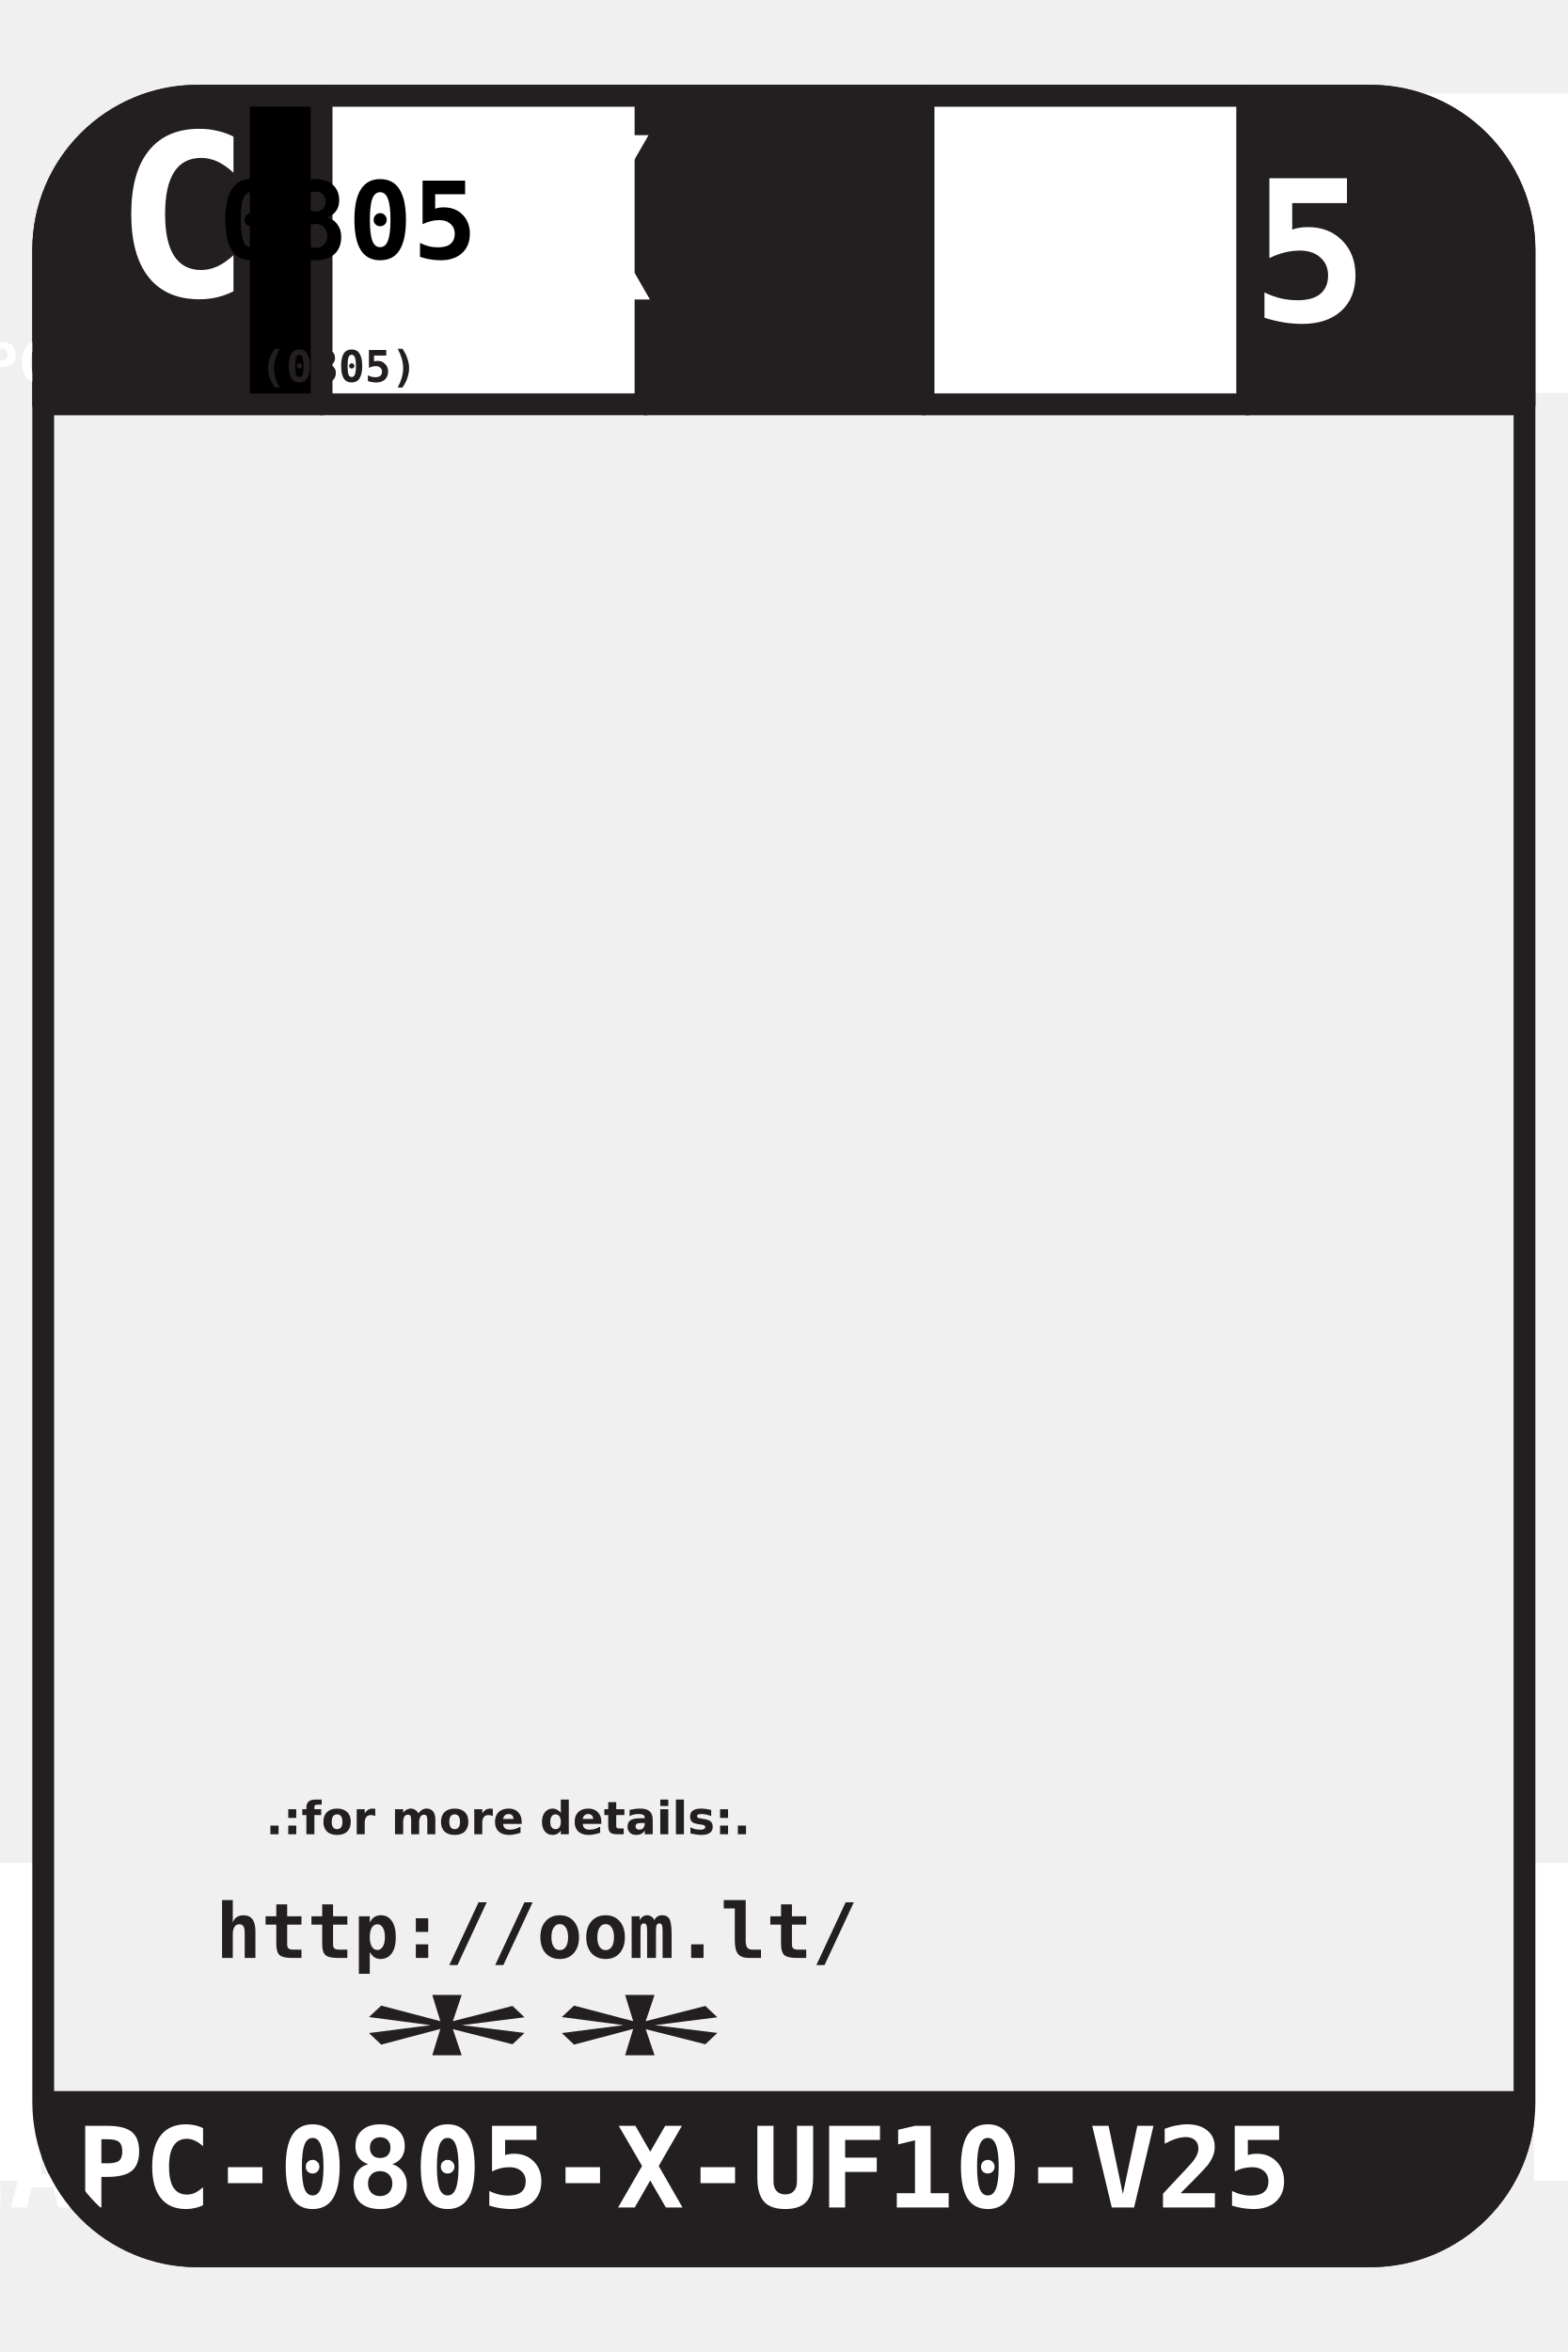
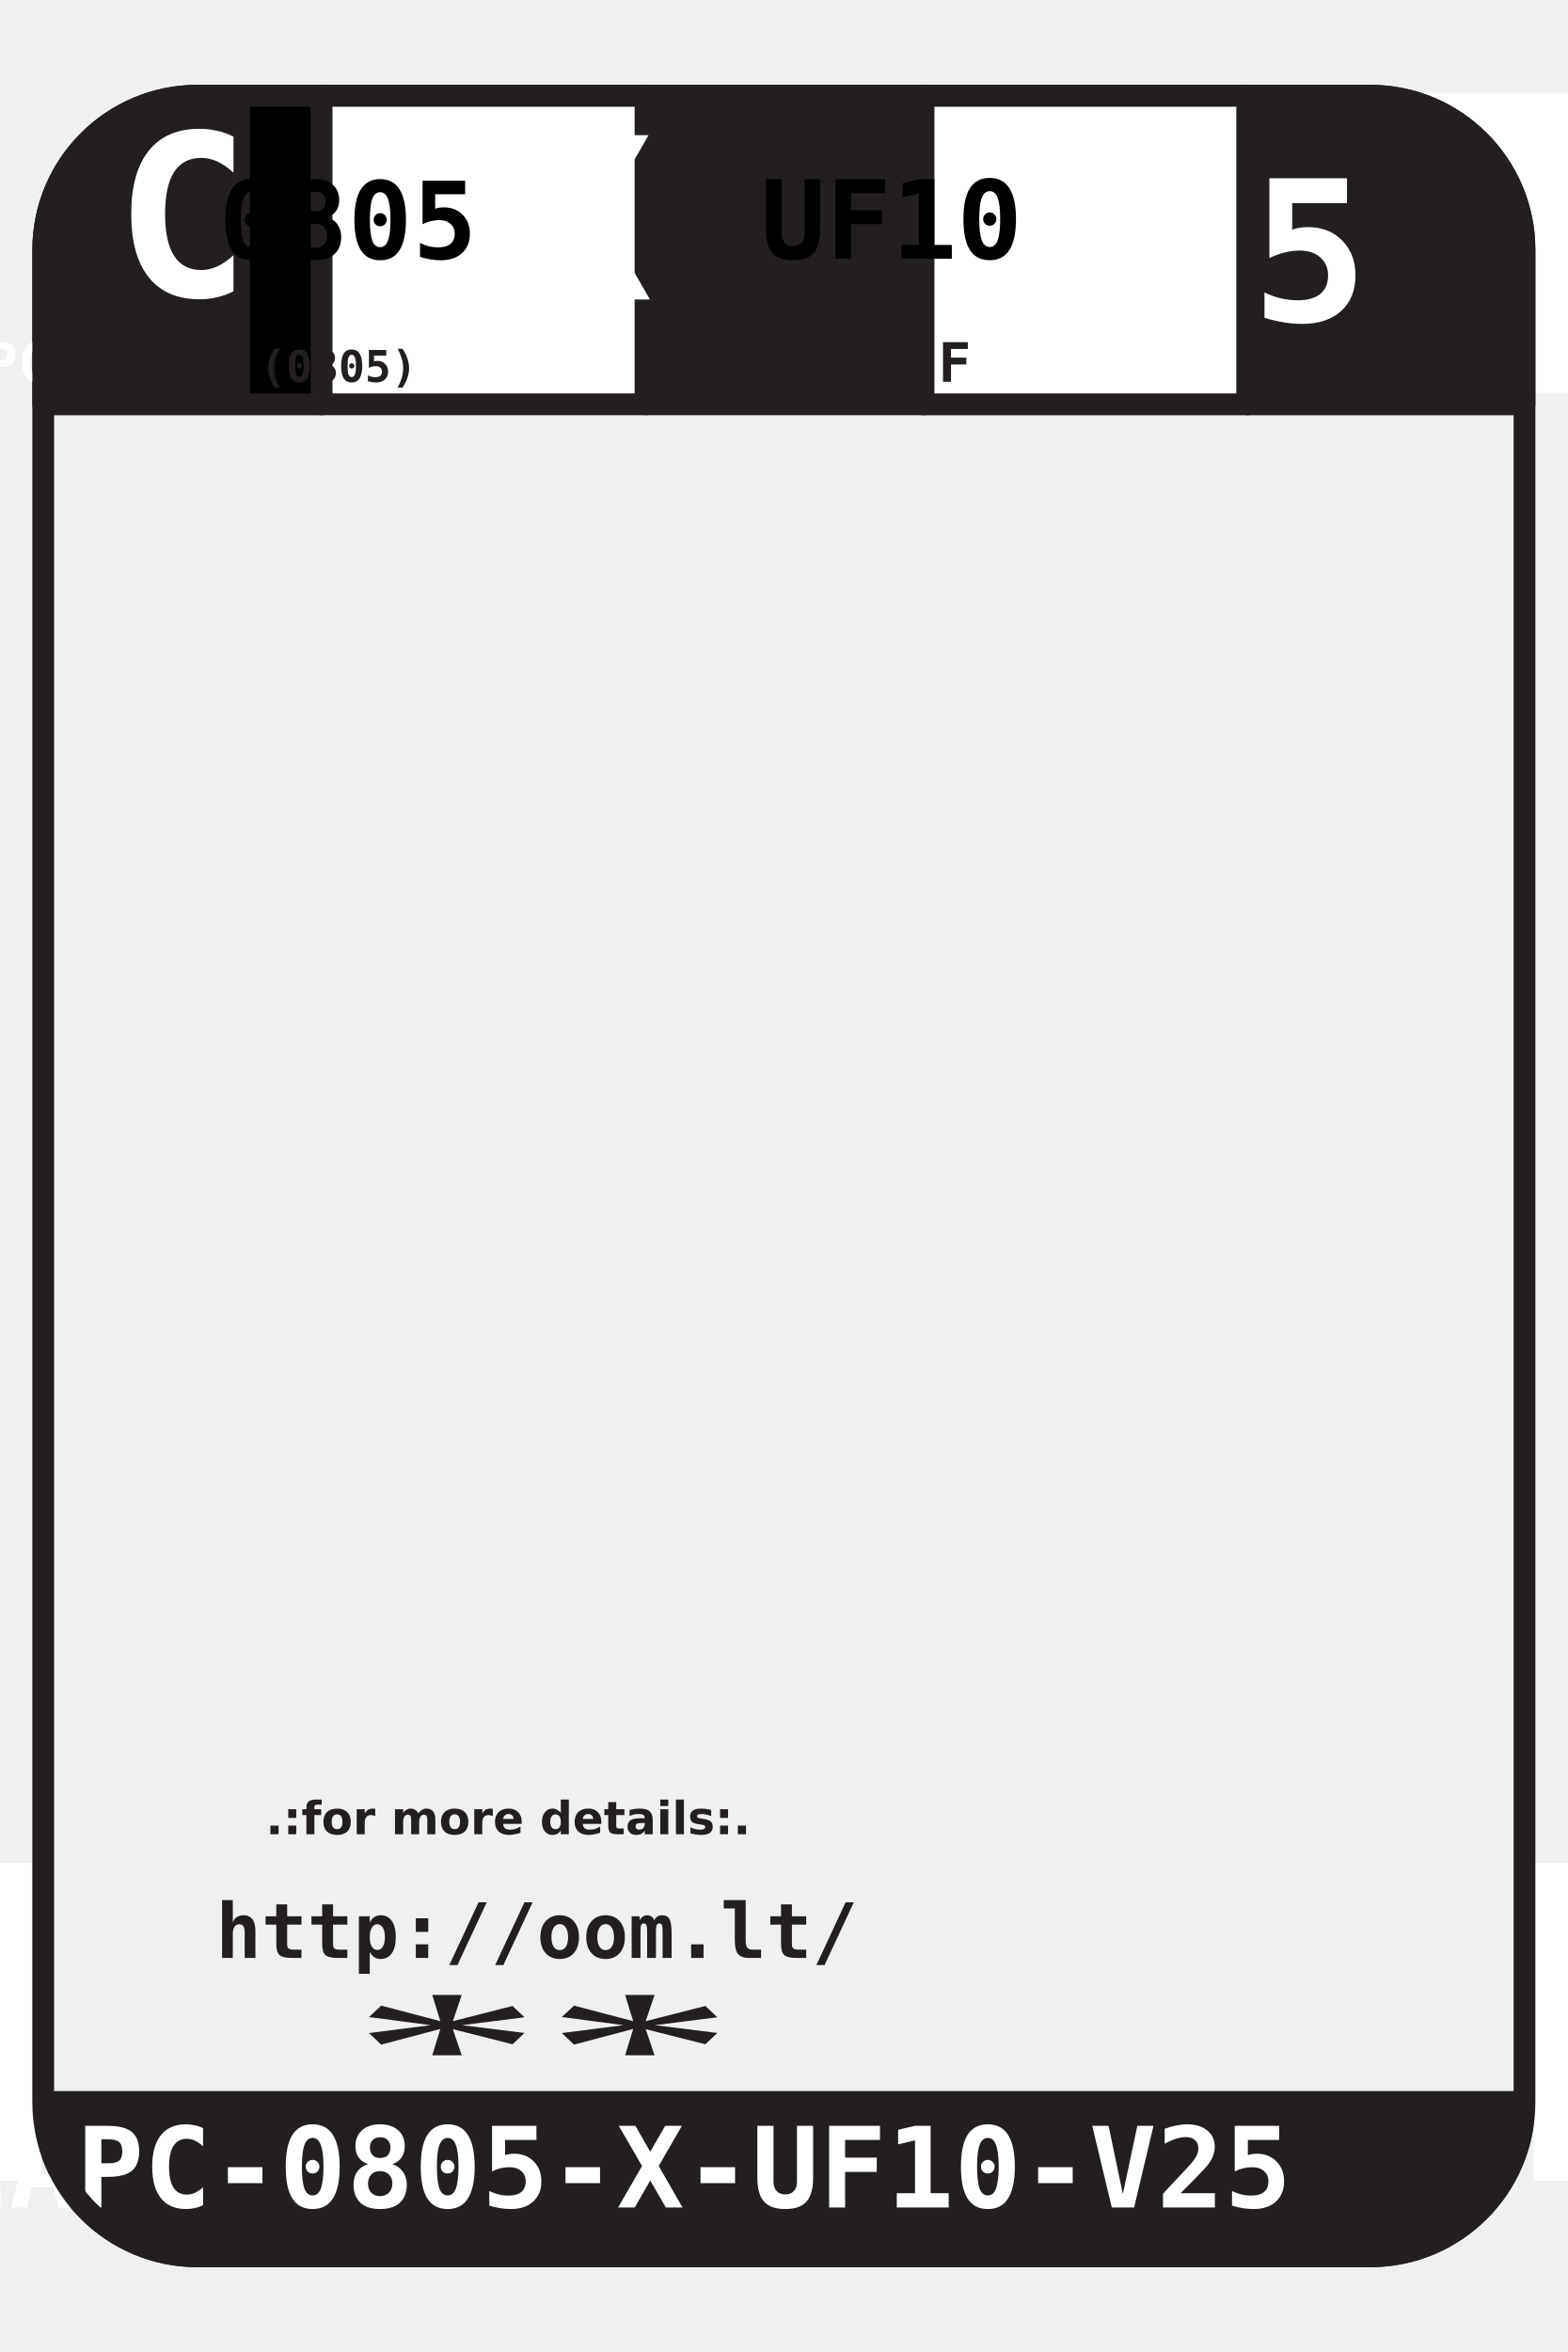
<svg xmlns="http://www.w3.org/2000/svg" xmlns:xlink="http://www.w3.org/1999/xlink" id="svg3419" version="1.1" width="180" height="270" xml:space="preserve">
  <defs id="defs3423" />
  <g id="g3427" transform="matrix(1.25,0,0,-1.25,0,270)">
    <path d="m 29.541,178.866 0,28.346 -11.4,0 c -7.826,0 -14.173,-6.347 -14.173,-14.173 l 0,-14.173 25.573,0 z" style="fill:#231f20;fill-opacity:1;fill-rule:evenodd;stroke:#231f20;stroke-width:2;stroke-linecap:round;stroke-linejoin:round;stroke-miterlimit:22.926;stroke-opacity:1;stroke-dasharray:none" id="path3593" />
    <text transform="scale(1,-1)" id="text3619" x="-214.58" y="-188.813" style="font-style:normal;font-variant:normal;font-weight:bold;font-stretch:normal;text-align:start;text-anchor:start;fill:#ffffff;font-family:DejaVu Sans Mono;-inkscape-font-specification:DejaVu Sans Mono Bold">
      <tspan style="font-size:20.706px;font-style:normal;font-variant:normal;font-weight:bold;font-stretch:normal;text-align:start;writing-mode:lr-tb;text-anchor:start;fill:#ffffff;fill-opacity:1;fill-rule:nonzero;stroke:none;font-family:DejaVu Sans Mono;-inkscape-font-specification:DejaVu Sans Mono Bold" x="10.522" y="-188.813" id="tspan3621">CAPC</tspan>
    </text>
    <rect style="fill:#000000;stroke:none" id="rect3047" width="7.294" height="27.486" x="22.949" y="-207.342" transform="scale(1,-1)" />
    <rect style="fill:#ffffff;stroke:none" id="rect3047-7" width="121.861" height="27.486" x="30.154" y="-207.415" transform="scale(1,-1)" />
    <text transform="scale(1,-1)" id="text3439" x="71.998" y="-326.037" style="text-align:center;text-anchor:middle">
      <tspan style="font-size:6px;font-variant:normal;font-weight:bold;text-align:center;writing-mode:lr-tb;text-anchor:middle;fill:#231f20;fill-opacity:1;fill-rule:nonzero;stroke:none;font-family:Helvetica LT;-inkscape-font-specification:Helvetica LT Bold" id="tspan3441" y="-326.037" x="71.998" />
    </text>
    <text transform="matrix(1,0,0,-1,54.1817,47.5475)" id="text3443" x="17.943" y="0" style="text-anchor:middle;text-align:center">
      <tspan style="font-size:4.201px;font-variant:normal;font-weight:bold;writing-mode:lr-tb;fill:#231f20;fill-opacity:1;fill-rule:nonzero;stroke:none;font-family:DejaVu Sans;-inkscape-font-specification:DejaVu Sans Bold;text-anchor:middle;text-align:center;font-style:normal;font-stretch:normal" x="0" y="0" id="tspan3445">.:for more details:.</tspan>
    </text>
    <text transform="scale(1,-1)" id="text3447" x="56.807" y="-36.191" style="text-align:center;text-anchor:middle">
      <tspan style="font-size:7.001px;font-style:normal;font-variant:normal;font-weight:bold;font-stretch:normal;text-align:center;writing-mode:lr-tb;text-anchor:middle;fill:#231f20;fill-opacity:1;fill-rule:nonzero;stroke:none;font-family:DejaVu Sans Mono;-inkscape-font-specification:DejaVu Sans Mono Bold" x="56.807" y="-36.191" id="tspan3449">http://oom.lt/</tspan>
    </text>
    <text transform="scale(1,-1)" id="text3451" x="86.863" y="-36.191" style="text-align:start;text-anchor:start">
      <tspan style="font-size:11.202px;font-variant:normal;font-weight:bold;text-align:start;writing-mode:lr-tb;text-anchor:start;fill:#231f20;fill-opacity:1;fill-rule:nonzero;stroke:none;font-family:DejaVu Sans Mono;-inkscape-font-specification:DejaVu Sans Mono Bold;font-style:normal;font-stretch:normal" x="86.863" y="-36.191" id="tspan3453" />
    </text>
    <text transform="scale(1.531524,-0.6529443)" id="text3455" x="47.025" y="-35.078" style="font-size:23.13px;text-align:center;text-anchor:middle">
      <tspan style="font-size:23.13px;font-variant:normal;font-weight:normal;text-align:center;writing-mode:lr-tb;text-anchor:middle;fill:#231f20;fill-opacity:1;fill-rule:nonzero;stroke:none;font-family:Free 3 of 9 Extended;-inkscape-font-specification:Free3of9Extended" x="47.025" y="-35.078" id="tspan3457">**</tspan>
    </text>
    <path d="m 140.031,193.039 c 0,7.826 -6.347,14.173 -14.173,14.173 l -11.277,0 0,-28.346 25.451,0 0,14.173 z" style="fill:#231f20;fill-opacity:1;fill-rule:evenodd;stroke:#231f20;stroke-width:2;stroke-linecap:round;stroke-linejoin:round;stroke-miterlimit:22.926;stroke-opacity:1;stroke-dasharray:none" id="path3595" />
    <path d="m 59.305,207.213 25.512,0 0,-28.346 -25.512,0 0,28.346 z" style="fill:#231f20;fill-opacity:1;fill-rule:evenodd;stroke:#231f20;stroke-width:2;stroke-linecap:round;stroke-linejoin:round;stroke-miterlimit:22.926;stroke-opacity:1;stroke-dasharray:none" id="path3597" />
    <text transform="scale(1,-1)" id="text3603" x="127.539" y="-186.501" style="font-style:normal;font-variant:normal;font-weight:bold;font-stretch:normal;text-align:center;text-anchor:middle;fill:#ffffff;font-family:DejaVu Sans Mono;-inkscape-font-specification:DejaVu Sans Mono Bold">
      <tspan style="font-size:18px;font-style:normal;font-variant:normal;font-weight:bold;font-stretch:normal;text-align:center;writing-mode:lr-tb;text-anchor:middle;fill:#ffffff;fill-opacity:1;fill-rule:nonzero;stroke:none;font-family:DejaVu Sans Mono;-inkscape-font-specification:DejaVu Sans Mono Bold" x="127.539" y="-186.501" id="tspan3605">V25</tspan>
    </text>
    <path d="m 29.541,207.213 29.764,0 0,-28.346 -29.764,0 0,28.346 z" style="fill:none;stroke:#231f20;stroke-width:2;stroke-linecap:round;stroke-linejoin:round;stroke-miterlimit:22.926;stroke-opacity:1;stroke-dasharray:none" id="path3607" />
    <path d="m 84.817,207.212 29.764,0 0,-28.346 -29.764,0 0,28.346 z" style="fill:none;stroke:#231f20;stroke-width:2;stroke-linecap:round;stroke-linejoin:round;stroke-miterlimit:22.926;stroke-opacity:1;stroke-dasharray:none" id="path3609" />
    <text transform="scale(1,-1)" id="text3611" x="44.674" y="-192.239" style="font-size:8.444px;font-style:normal;font-variant:normal;font-weight:bold;font-stretch:normal;text-align:center;text-anchor:middle;fill:#000000;font-family:DejaVu Sans Mono;-inkscape-font-specification:DejaVu Sans Mono Bold">
      <tspan style="font-size:9.851px;font-style:normal;font-variant:normal;font-weight:bold;font-stretch:normal;text-align:center;writing-mode:lr-tb;text-anchor:middle;fill:#000000;fill-opacity:1;fill-rule:nonzero;stroke:none;font-family:DejaVu Sans Mono;-inkscape-font-specification:DejaVu Sans Mono Bold" x="44.674" y="-192.239" id="tspan3613">0805</tspan>
    </text>
    <text transform="scale(1,-1)" id="text3615" x="99.941" y="-192.241" style="font-style:normal;font-variant:normal;font-weight:bold;font-stretch:normal;text-align:center;text-anchor:middle;fill:#000000;font-family:DejaVu Sans Mono;-inkscape-font-specification:DejaVu Sans Mono Bold">
-       <tspan style="font-size:10px;font-style:normal;font-variant:normal;font-weight:bold;font-stretch:normal;text-align:center;writing-mode:lr-tb;text-anchor:middle;fill:#000000;fill-opacity:1;fill-rule:nonzero;stroke:none;font-family:DejaVu Sans Mono;-inkscape-font-specification:DejaVu Sans Mono Bold" x="99.941" y="-192.241" id="tspan3617" />
+       <tspan style="font-size:10px;font-style:normal;font-variant:normal;font-weight:bold;font-stretch:normal;text-align:center;writing-mode:lr-tb;text-anchor:middle;fill:#000000;fill-opacity:1;fill-rule:nonzero;stroke:none;font-family:DejaVu Sans Mono;-inkscape-font-specification:DejaVu Sans Mono Bold" x="99.941" y="-192.241" id="tspan3617">UF10</tspan>
    </text>
    <text transform="scale(1,-1)" id="text3623" x="71.95" y="-180.937" style="font-style:normal;font-variant:normal;font-weight:bold;font-stretch:normal;text-align:center;text-anchor:middle;fill:#ffffff;font-family:DejaVu Sans Mono;-inkscape-font-specification:DejaVu Sans Mono Bold">
      <tspan style="font-size:5px;font-style:normal;font-variant:normal;font-weight:bold;font-stretch:normal;text-align:center;writing-mode:lr-tb;text-anchor:middle;fill:#ffffff;fill-opacity:1;fill-rule:nonzero;stroke:none;font-family:DejaVu Sans Mono;-inkscape-font-specification:DejaVu Sans Mono Bold" x="71.95" y="-180.937" id="tspan3625" />
    </text>
    <text transform="scale(1,-1)" id="text3631" x="44.348" y="-180.937" style="font-style:normal;font-variant:normal;font-weight:bold;font-stretch:normal;text-align:center;text-anchor:middle;font-family:DejaVu Sans Mono;-inkscape-font-specification:DejaVu Sans Mono Bold">
      <tspan style="font-size:4px;font-style:normal;font-variant:normal;font-weight:bold;font-stretch:normal;text-align:center;writing-mode:lr-tb;text-anchor:middle;fill:#231f20;fill-opacity:1;fill-rule:nonzero;stroke:none;font-family:DejaVu Sans Mono;-inkscape-font-specification:DejaVu Sans Mono Bold" x="44.348" y="-180.937" id="tspan3633">SMD (0805)</tspan>
    </text>
    <text transform="scale(1,-1)" id="text3627" x="76.459" y="-188.494" style="font-style:normal;font-variant:normal;font-weight:bold;font-stretch:normal;text-align:center;text-anchor:middle;fill:#ffffff;font-family:DejaVu Sans Mono;-inkscape-font-specification:DejaVu Sans Mono Bold">
      <tspan style="font-size:20.706px;font-style:normal;font-variant:normal;font-weight:bold;font-stretch:normal;text-align:center;writing-mode:lr-tb;text-anchor:middle;fill:#ffffff;fill-opacity:1;fill-rule:nonzero;stroke:none;font-family:DejaVu Sans Mono;-inkscape-font-specification:DejaVu Sans Mono Bold" x="71.808" y="-188.494" id="tspan3629">X</tspan>
    </text>
    <text transform="scale(1,-1)" id="text3635" x="99.728" y="-180.937" style="font-style:normal;font-variant:normal;font-weight:bold;font-stretch:normal;text-align:center;text-anchor:middle;font-family:DejaVu Sans Mono;-inkscape-font-specification:DejaVu Sans Mono Bold">
-       <tspan style="font-size:5px;font-style:normal;font-variant:normal;font-weight:bold;font-stretch:normal;text-align:center;writing-mode:lr-tb;text-anchor:middle;fill:#231f20;fill-opacity:1;fill-rule:nonzero;stroke:none;font-family:DejaVu Sans Mono;-inkscape-font-specification:DejaVu Sans Mono Bold" x="99.728" y="-180.937" id="tspan3637" />
+       <tspan style="font-size:5px;font-style:normal;font-variant:normal;font-weight:bold;font-stretch:normal;text-align:center;writing-mode:lr-tb;text-anchor:middle;fill:#231f20;fill-opacity:1;fill-rule:nonzero;stroke:none;font-family:DejaVu Sans Mono;-inkscape-font-specification:DejaVu Sans Mono Bold" x="99.728" y="-180.937" id="tspan3637">10 uF</tspan>
    </text>
    <path d="m 3.969,22.961 136.063,0" style="fill:none;stroke:#231f20;stroke-opacity:1;stroke-width:0.216;stroke-linecap:butt;stroke-linejoin:miter;stroke-miterlimit:22.926;stroke-dasharray:none" id="path3639" />
    <path d="m 3.969,22.961 136.063,0 0,0 c 0,-7.826 -6.347,-14.173 -14.173,-14.173 l -107.717,0 c -7.826,0 -14.173,6.347 -14.173,14.173 z" style="fill:#231f20;fill-opacity:1;fill-rule:evenodd;stroke:#231f20;stroke-opacity:1;stroke-width:2;stroke-linecap:round;stroke-linejoin:round;stroke-miterlimit:22.926;stroke-dasharray:none" id="path3641" />
    <text transform="scale(1,-1)" id="text3643" x="72.138" y="-13.271" style="font-size:10.302px;text-align:center;text-anchor:middle;-inkscape-font-specification:DejaVu Sans Mono Bold;font-family:DejaVu Sans Mono;font-weight:bold;font-style:normal;font-stretch:normal;font-variant:normal">
      <tspan style="font-size:10.302px;font-variant:normal;font-weight:bold;text-align:center;writing-mode:lr-tb;text-anchor:middle;fill:#ffffff;fill-opacity:1;fill-rule:nonzero;stroke:none;font-family:DejaVu Sans Mono;-inkscape-font-specification:DejaVu Sans Mono Bold;font-style:normal;font-stretch:normal" x="72.138" y="-13.271" id="tspan3645">CAPC-0805-X-UF10-V25</tspan>
    </text>
    <text xml:space="preserve" style="font-size:40px;font-style:normal;font-weight:bold;text-align:center;line-height:125%;letter-spacing:0px;word-spacing:0px;text-anchor:middle;fill:#000000;fill-opacity:1;stroke:none;font-family:DejaVu Sans Mono;-inkscape-font-specification:DejaVu Sans Mono Bold;font-stretch:normal;font-variant:normal" x="-21.572" y="54.974" id="text3647" transform="matrix(0.8,0,0,-0.8,0,216)">
      <tspan id="tspan3649" x="-16.025" y="54.974"> </tspan>
    </text>
    <text transform="scale(1,-1)" id="text3599" x="16.703" y="-180.937" style="font-style:normal;font-variant:normal;font-weight:bold;font-stretch:normal;text-align:center;text-anchor:middle;fill:#ffffff;font-family:DejaVu Sans Mono;-inkscape-font-specification:DejaVu Sans Mono Bold">
      <tspan style="font-size:5px;font-style:normal;font-variant:normal;font-weight:bold;font-stretch:normal;text-align:center;writing-mode:lr-tb;text-anchor:middle;fill:#ffffff;fill-opacity:1;fill-rule:nonzero;stroke:none;font-family:DejaVu Sans Mono;-inkscape-font-specification:DejaVu Sans Mono Bold" x="16.703" y="-180.937" id="tspan3601">CAPC</tspan>
    </text>
    <flowRoot xml:space="preserve" id="flowRoot3090" style="fill:black;stroke:none;stroke-opacity:1;stroke-width:1px;stroke-linejoin:miter;stroke-linecap:butt;fill-opacity:1;font-family:Sans;font-style:normal;font-weight:bold;font-size:40px;line-height:125%;letter-spacing:0px;word-spacing:0px;-inkscape-font-specification:Sans Bold;text-anchor:middle;text-align:center">
      <flowRegion id="flowRegion3092">
        <rect id="rect3094" width="148.102" height="83.168" x="-110.743" y="91.211" />
      </flowRegion>
      <flowPara id="flowPara3096" />
    </flowRoot>
    <flowRoot xml:space="preserve" id="flowRoot3098" style="font-size:40px;font-style:normal;font-weight:bold;text-align:center;line-height:125%;letter-spacing:0px;word-spacing:0px;text-anchor:middle;fill:#000000;fill-opacity:1;stroke:none;font-family:Sans;-inkscape-font-specification:Sans Bold" transform="matrix(0.8,0,0,-0.8,151.5875,255.685)">
      <flowRegion id="flowRegion3100">
        <rect id="rect3102" width="153.439" height="75.607" x="-176.121" y="101.885" />
      </flowRegion>
-       <flowPara id="flowPara3104" style="font-size:16px;font-style:normal;font-variant:normal;font-weight:bold;font-stretch:normal;font-family:DejaVu Sans;-inkscape-font-specification:DejaVu Sans Bold">SMD (0805) 11 uF Capacitor (Ceramic) 25v</flowPara>
+       <flowPara id="flowPara3104" style="font-size:16px;font-style:normal;font-variant:normal;font-weight:bold;font-stretch:normal;font-family:DejaVu Sans;-inkscape-font-specification:DejaVu Sans Bold">SMD (0805) 10 uF Capacitor (Ceramic) 25v</flowPara>
    </flowRoot>
    <rect style="fill:#ffffff;stroke:none" id="rect3106" width="4.654" height="29.184" x="140.889" y="-44.908" transform="scale(1,-1)" />
    <use x="0" y="0" xlink:href="#rect3106" id="use3119" transform="translate(-141.732,0)" width="180" height="270" />
    <path d="m 3.969,193.039 c 0,7.826 6.347,14.173 14.173,14.173 l 107.717,0 c 7.826,0 14.173,-6.347 14.173,-14.173 l 0,-170.079 c 0,-7.826 -6.347,-14.173 -14.173,-14.173 l -107.717,0 c -7.826,0 -14.173,6.347 -14.173,14.173 l 0,170.079 z" style="fill:none;stroke:#231f20;stroke-width:2;stroke-linecap:round;stroke-linejoin:round;stroke-miterlimit:22.926;stroke-opacity:1;stroke-dasharray:none" id="path3429" />
  </g>
</svg>
